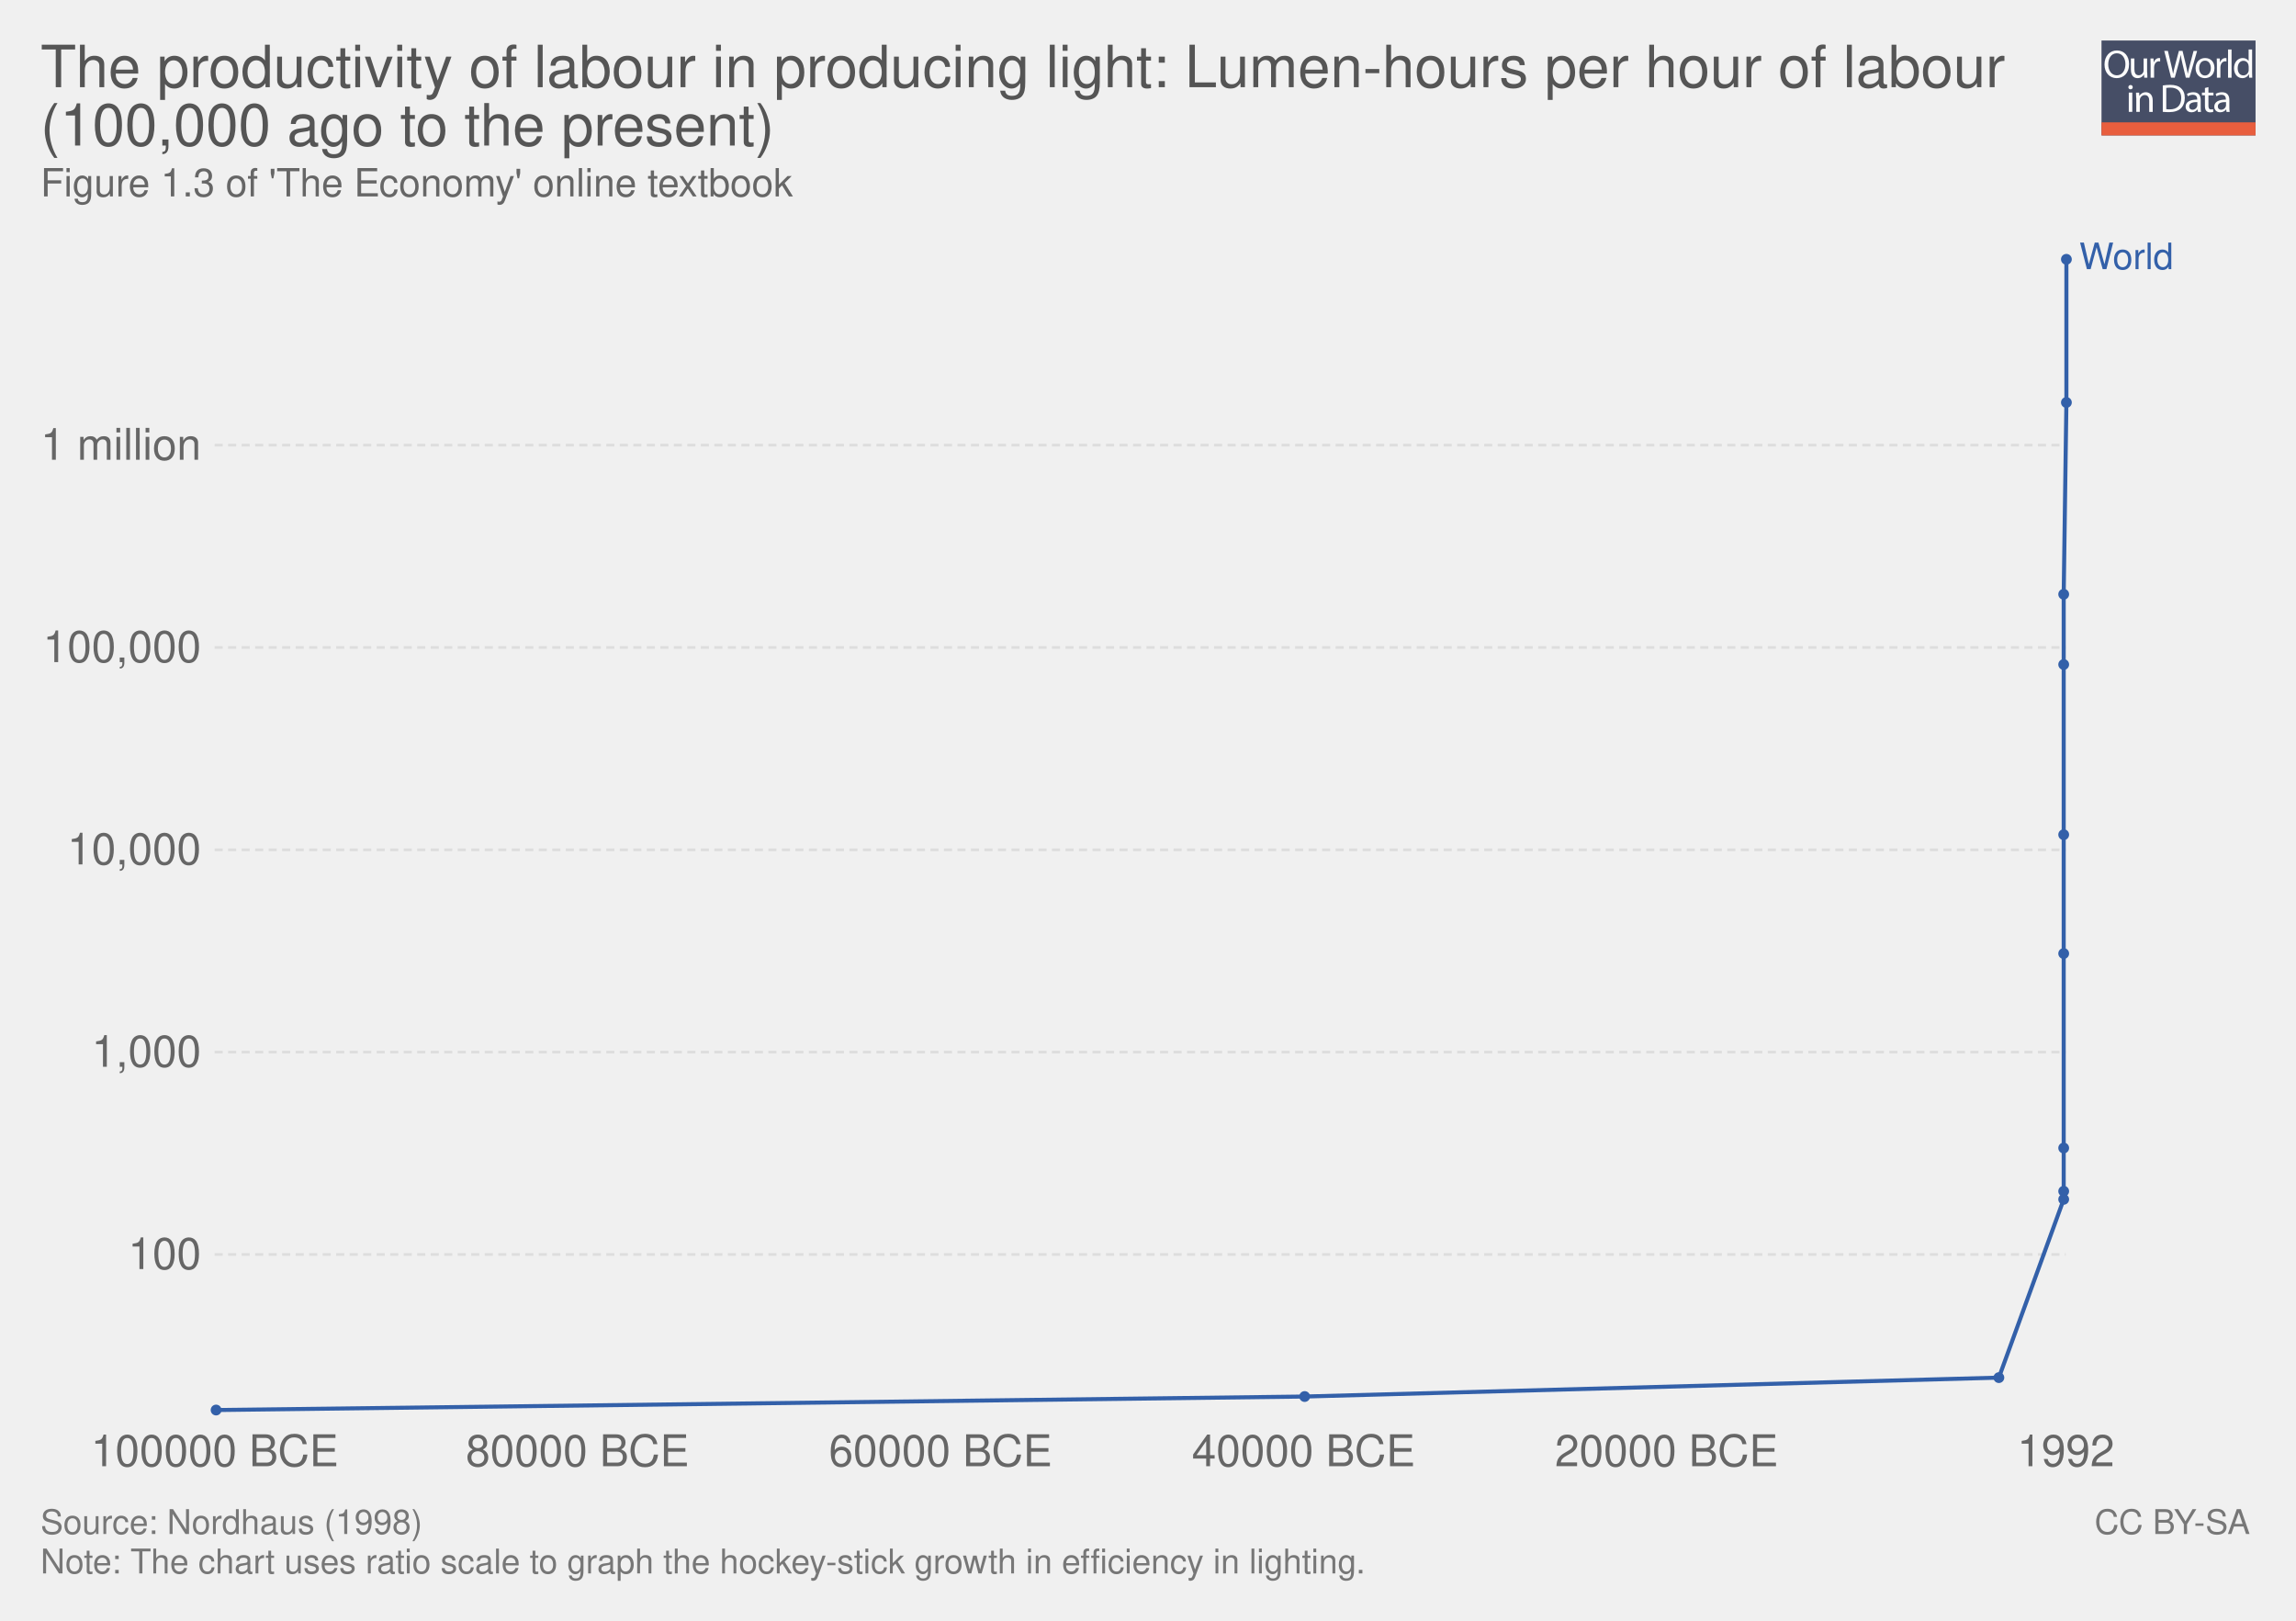
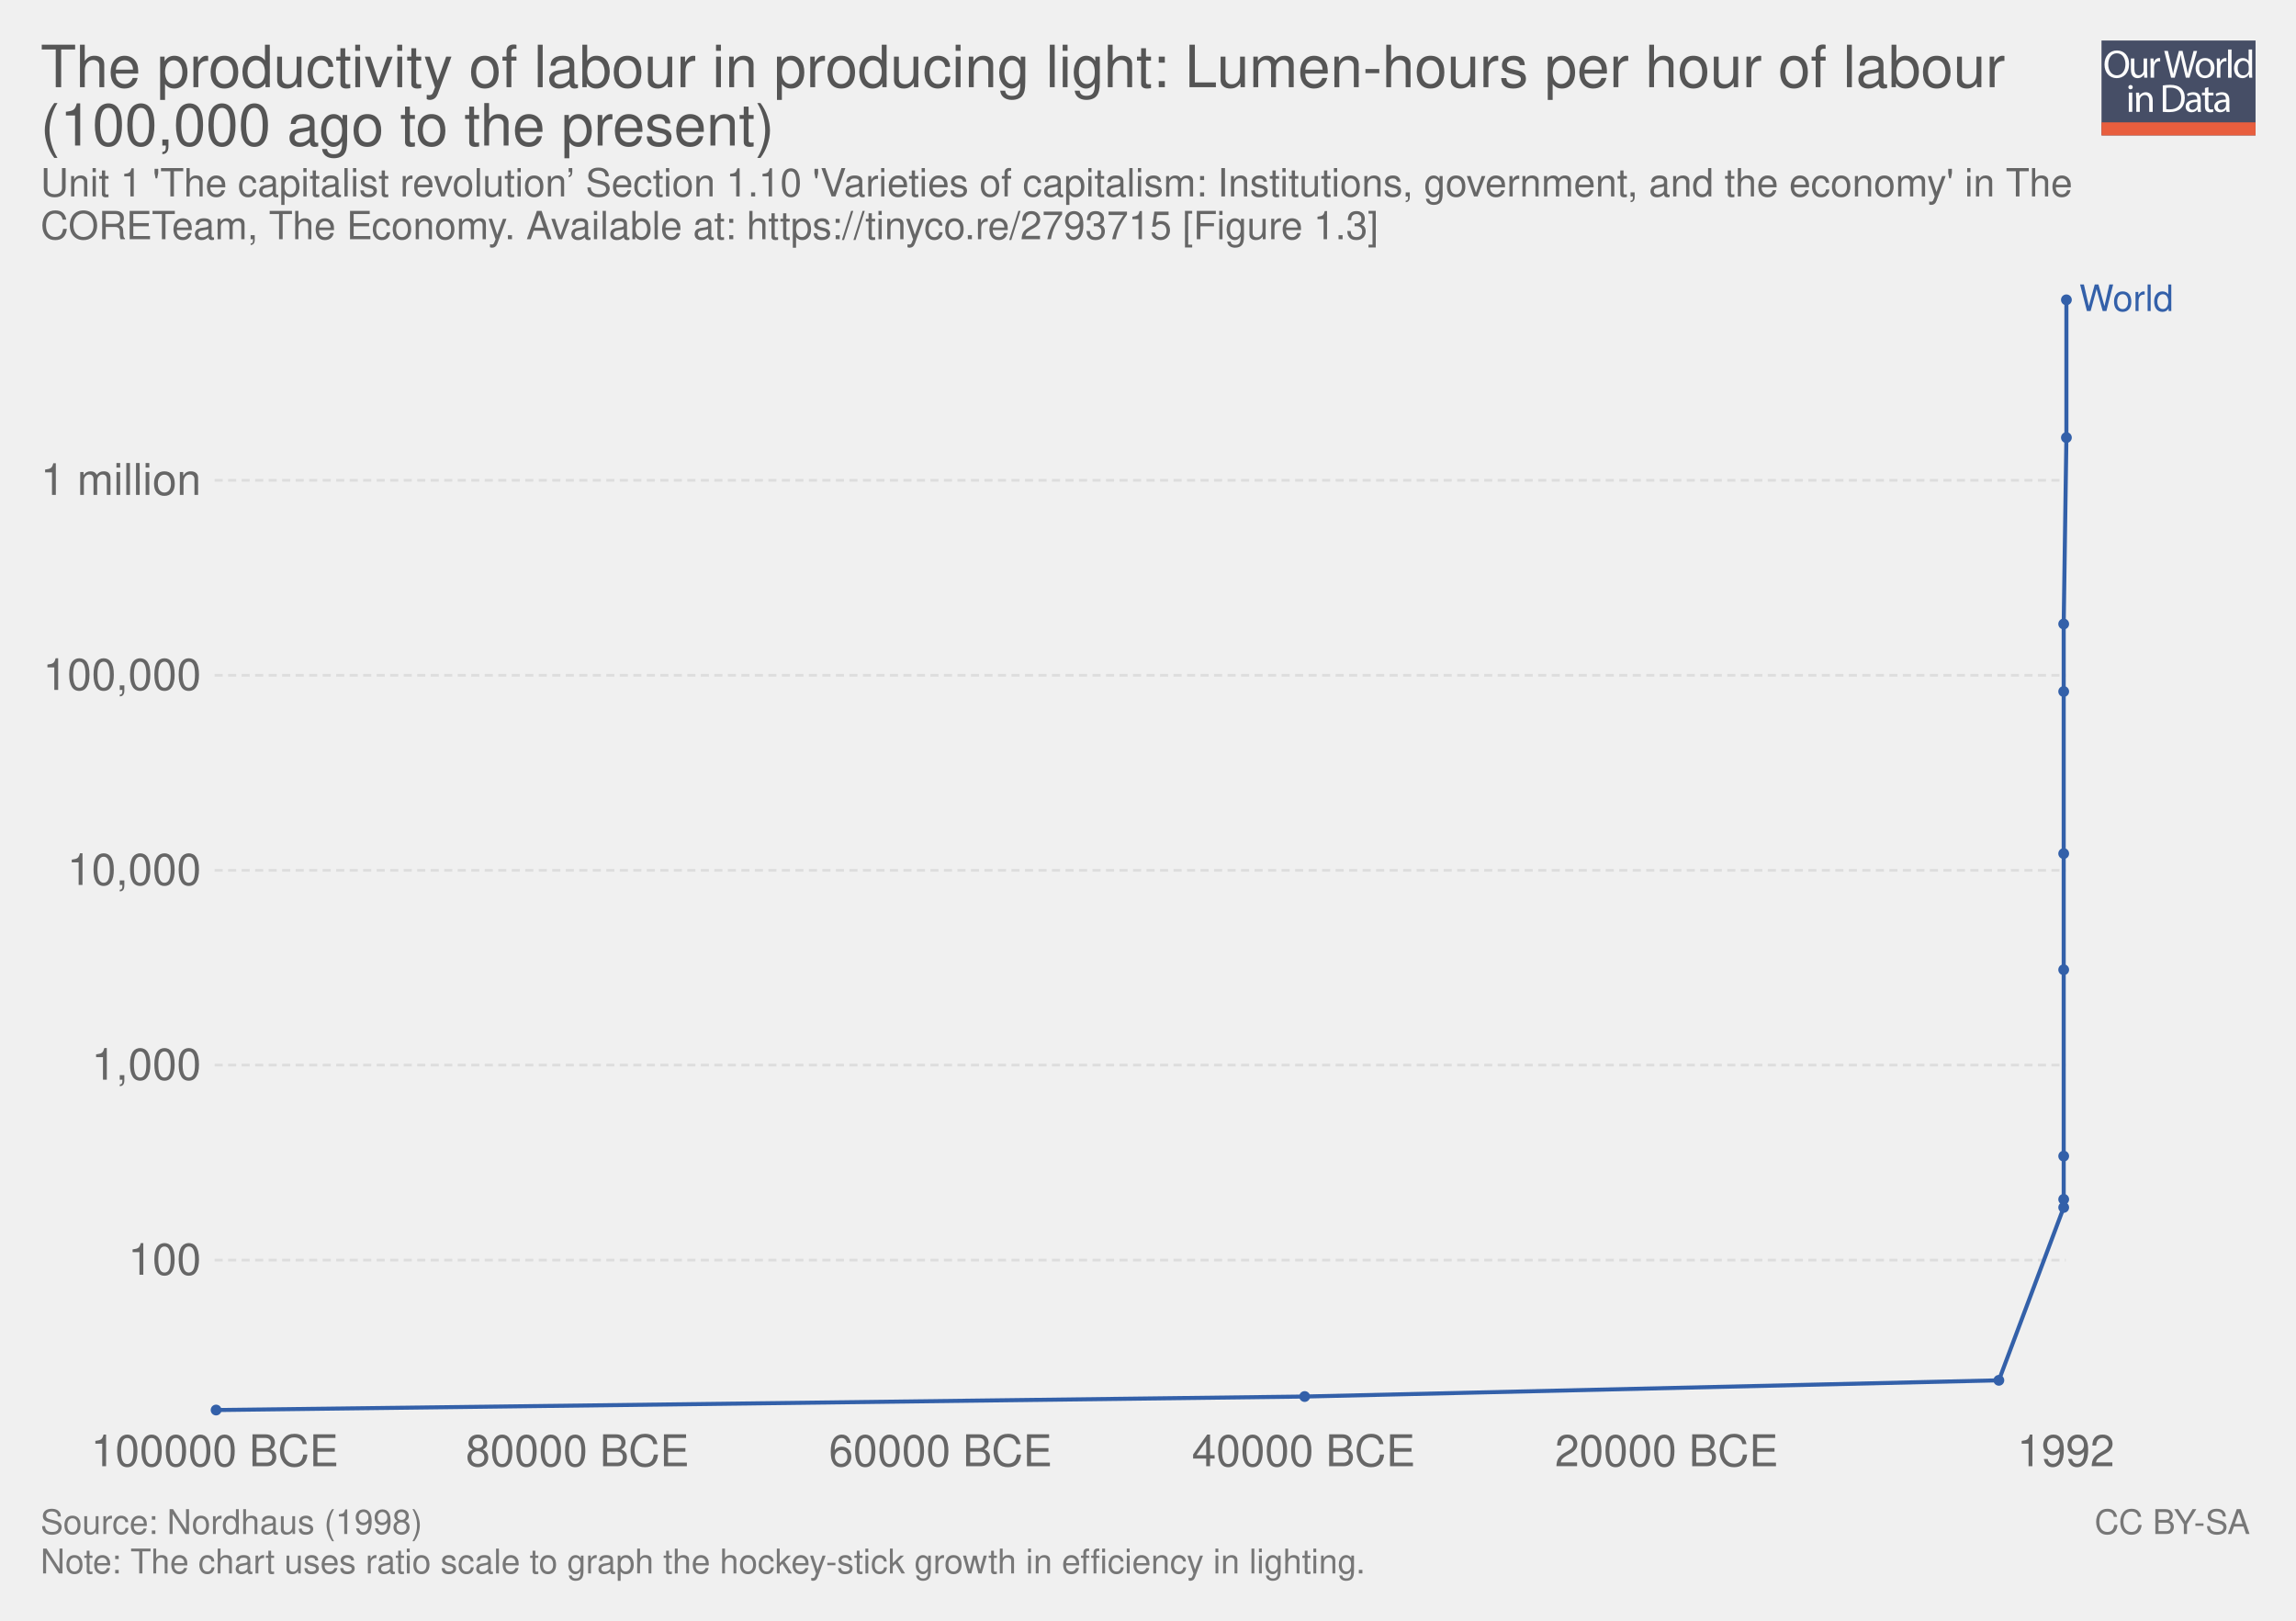
<svg xmlns="http://www.w3.org/2000/svg" xmlns:xlink="http://www.w3.org/1999/xlink" version="1.1" style="font-family: 'Helvetica Neue', Helvetica, Arial, sans-serif; font-size: 18px; background-color: white; text-rendering: optimizeLegibility; -webkit-font-smoothing: antialiased;" width="850" height="600">
  <g class="ChartTab">
    <g class="HeaderView">
      <g opacity="0.8" transform="translate(778, 15) scale(0.27)">
        <a xlink:href="https://ourworldindata.org" target="_blank">
          <g>
            <rect x="0" y="0" fill="#1B2543" width="211.2" height="130.1" />
            <rect x="0" y="112.2" fill="#E63912" width="211.2" height="17.9" />
            <g>
              <rect x="1.2" y="12.3" fill="none" width="210.2" height="99.2" />
              <path fill="#FFFFFF" d="M37.8,32.2c0,12.7-7.7,19.4-17.1,19.4c-9.7,0-16.6-7.5-16.6-18.7c0-11.7,7.3-19.3,17.1-19.3 C31.3,13.7,37.8,21.3,37.8,32.2z M9.2,32.8c0,7.9,4.3,14.9,11.8,14.9c7.5,0,11.8-6.9,11.8-15.3c0-7.3-3.8-14.9-11.8-14.9 C13.1,17.5,9.2,24.8,9.2,32.8z" />
              <path fill="#FFFFFF" d="M62.7,43.8c0,2.7,0.1,5.1,0.2,7.2h-4.3l-0.3-4.3h-0.1c-1.3,2.1-4,4.9-8.8,4.9c-4.2,0-9.1-2.3-9.1-11.6 V24.6h4.8v14.6c0,5,1.5,8.4,5.9,8.4c3.2,0,5.5-2.2,6.3-4.4c0.3-0.7,0.4-1.6,0.4-2.5V24.6h4.8V43.8z" />
              <path fill="#FFFFFF" d="M67.3,32.8c0-3.1-0.1-5.8-0.2-8.2h4.2l0.2,5.2h0.2c1.2-3.5,4.1-5.8,7.3-5.8c0.5,0,0.9,0.1,1.4,0.2v4.5 c-0.5-0.1-1-0.2-1.6-0.2c-3.4,0-5.8,2.6-6.5,6.2c-0.1,0.7-0.2,1.4-0.2,2.2V51h-4.8V32.8z" />
              <path fill="#FFFFFF" d="M95.4,51l-9.4-36.8h5l4.4,18.6c1.1,4.6,2.1,9.2,2.7,12.7h0.1c0.6-3.7,1.8-8,3-12.8l4.9-18.5h5l4.5,18.7 c1,4.4,2,8.7,2.6,12.6h0.1c0.8-4,1.8-8.1,3-12.7l4.9-18.5h4.9L120.6,51h-5L111,31.9c-1.1-4.7-1.9-8.3-2.4-12h-0.1 c-0.7,3.7-1.5,7.3-2.8,12L100.4,51H95.4z" />
              <path fill="#FFFFFF" d="M154.9,37.6c0,9.8-6.8,14-13.2,14c-7.2,0-12.7-5.2-12.7-13.6c0-8.8,5.8-14,13.1-14 C149.8,24,154.9,29.5,154.9,37.6z M133.9,37.9c0,5.8,3.3,10.1,8,10.1c4.6,0,8-4.3,8-10.3c0-4.5-2.2-10.1-7.9-10.1 C136.3,27.6,133.9,32.8,133.9,37.9z" />
              <path fill="#FFFFFF" d="M158.2,32.8c0-3.1-0.1-5.8-0.2-8.2h4.2l0.2,5.2h0.2c1.2-3.5,4.1-5.8,7.3-5.8c0.5,0,0.9,0.1,1.4,0.2v4.5 c-0.5-0.1-1-0.2-1.6-0.2c-3.4,0-5.8,2.6-6.5,6.2c-0.1,0.7-0.2,1.4-0.2,2.2V51h-4.8V32.8z" />
              <path fill="#FFFFFF" d="M173.5,12.3h4.8V51h-4.8V12.3z" />
              <path fill="#FFFFFF" d="M206.5,12.3v31.9c0,2.3,0.1,5,0.2,6.8h-4.3l-0.2-4.6H202c-1.5,2.9-4.7,5.2-9,5.2 c-6.4,0-11.3-5.4-11.3-13.4c-0.1-8.8,5.4-14.2,11.9-14.2c4,0,6.8,1.9,8,4h0.1V12.3H206.5z M201.7,35.4c0-0.6-0.1-1.4-0.2-2 c-0.7-3.1-3.3-5.6-6.9-5.6c-5,0-7.9,4.4-7.9,10.2c0,5.3,2.6,9.8,7.8,9.8c3.2,0,6.2-2.1,7.1-5.7c0.2-0.7,0.2-1.3,0.2-2.1V35.4z" />
              <path fill="#FFFFFF" d="M42.8,64c0.1,1.6-1.1,2.9-3.1,2.9c-1.7,0-2.9-1.3-2.9-2.9c0-1.7,1.3-3,3-3C41.7,61,42.8,62.3,42.8,64z M37.4,97.8V71.4h4.8v26.4H37.4z" />
              <path fill="#FFFFFF" d="M47.5,78.6c0-2.7-0.1-5-0.2-7.1h4.3l0.3,4.4h0.1c1.3-2.5,4.4-5,8.8-5c3.7,0,9.4,2.2,9.4,11.2v15.8h-4.8 V82.6c0-4.3-1.6-7.8-6.1-7.8c-3.2,0-5.6,2.2-6.5,4.9c-0.2,0.6-0.3,1.4-0.3,2.2v15.9h-4.8V78.6z" />
              <path fill="#FFFFFF" d="M84,61.6c2.9-0.4,6.3-0.8,10.1-0.8c6.8,0,11.7,1.6,14.9,4.6c3.3,3,5.2,7.3,5.2,13.2c0,6-1.9,10.9-5.3,14.3 c-3.4,3.4-9.1,5.3-16.3,5.3c-3.4,0-6.2-0.2-8.6-0.4V61.6z M88.8,94.1c1.2,0.2,3,0.3,4.8,0.3c10.2,0,15.7-5.7,15.7-15.6 c0.1-8.7-4.9-14.2-14.9-14.2c-2.5,0-4.3,0.2-5.6,0.5V94.1z" />
              <path fill="#FFFFFF" d="M132.1,97.8l-0.4-3.3h-0.2c-1.5,2.1-4.3,3.9-8.1,3.9c-5.4,0-8.1-3.8-8.1-7.6c0-6.4,5.7-9.9,15.9-9.8v-0.5 c0-2.2-0.6-6.1-6-6.1c-2.5,0-5,0.8-6.9,2l-1.1-3.2c2.2-1.4,5.4-2.3,8.7-2.3c8.1,0,10.1,5.5,10.1,10.8v9.9c0,2.3,0.1,4.5,0.4,6.3 H132.1z M131.4,84.4c-5.3-0.1-11.2,0.8-11.2,5.9c0,3.1,2.1,4.6,4.5,4.6c3.4,0,5.6-2.2,6.4-4.4c0.2-0.5,0.3-1,0.3-1.5V84.4z" />
              <path fill="#FFFFFF" d="M146.6,63.9v7.6h6.9v3.7h-6.9v14.2c0,3.3,0.9,5.1,3.6,5.1c1.3,0,2.2-0.2,2.8-0.3l0.2,3.6 c-0.9,0.4-2.4,0.7-4.3,0.7c-2.2,0-4-0.7-5.2-2c-1.4-1.4-1.9-3.8-1.9-6.9V75.1h-4.1v-3.7h4.1v-6.3L146.6,63.9z" />
              <path fill="#FFFFFF" d="M171.4,97.8l-0.4-3.3h-0.2c-1.5,2.1-4.3,3.9-8.1,3.9c-5.4,0-8.1-3.8-8.1-7.6c0-6.4,5.7-9.9,15.9-9.8v-0.5 c0-2.2-0.6-6.1-6-6.1c-2.5,0-5,0.8-6.9,2l-1.1-3.2c2.2-1.4,5.4-2.3,8.7-2.3c8.1,0,10.1,5.5,10.1,10.8v9.9c0,2.3,0.1,4.5,0.4,6.3 H171.4z M170.7,84.4c-5.3-0.1-11.2,0.8-11.2,5.9c0,3.1,2.1,4.6,4.5,4.6c3.4,0,5.6-2.2,6.4-4.4c0.2-0.5,0.3-1,0.3-1.5V84.4z" />
            </g>
          </g>
        </a>
      </g>
      <a href="https://ourworldindata.org/grapher/the-productivity-of-labour-in-producing-light-lumen-hours-per-hour-of-labour-100000-ago-to-the-present" target="_blank">
        <text font-size="21.60" x="15.0" y="32.3" fill="#555">
          <tspan x="15" y="32.28">The productivity of labour in producing light: Lumen-hours per hour of labour</tspan>
          <tspan x="15" y="53.88">(100,000 ago to the present)</tspan>
        </text>
      </a>
      <text font-size="14.40" x="15.0" y="72.7" fill="#666">
-         <tspan x="15" y="72.72">Figure 1.3 of 'The Economy' online textbook</tspan>
+         <tspan x="15" y="72.72">Unit 1 'The capitalist revolution’ Section 1.10 'Varieties of capitalism: Institutions, government, and the economy' in The</tspan>
+         <tspan x="15" y="88.56">CORETeam, The Economy. Available at: https://tinyco.re/2793715 [Figure 1.3]</tspan>
      </text>
    </g>
    <g class="LineChart">
      <defs>
        <clipPath id="boundsClip-1">
-           <rect x="69.454" y="0" width="830" height="894.4" />
+           <rect x="69.454" y="0" width="830" height="863.4" />
        </clipPath>
      </defs>
      <g class="AxisBoxView">
        <g class="HorizontalAxis">
          <text x="79.5" y="542.8" fill="#666" text-anchor="middle" font-size="16.2">100000 BCE</text>
          <text x="213.8" y="542.8" fill="#666" text-anchor="middle" font-size="16.2">80000 BCE</text>
          <text x="348.2" y="542.8" fill="#666" text-anchor="middle" font-size="16.2">60000 BCE</text>
          <text x="482.6" y="542.8" fill="#666" text-anchor="middle" font-size="16.2">40000 BCE</text>
          <text x="617" y="542.8" fill="#666" text-anchor="middle" font-size="16.2">20000 BCE</text>
          <text x="764.8" y="542.8" fill="#666" text-anchor="middle" font-size="16.2">1992</text>
        </g>
        <g class="VerticalAxis">
-           <text x="74.45" y="464.4" fill="#666" dominant-baseline="middle" text-anchor="end" font-size="16.2">100</text>
-           <text x="74.45" y="389.5" fill="#666" dominant-baseline="middle" text-anchor="end" font-size="16.2">1,000</text>
-           <text x="74.45" y="314.6" fill="#666" dominant-baseline="middle" text-anchor="end" font-size="16.2">10,000</text>
-           <text x="74.45" y="239.7" fill="#666" dominant-baseline="middle" text-anchor="end" font-size="16.2">100,000</text>
-           <text x="74.45" y="164.8" fill="#666" dominant-baseline="middle" text-anchor="end" font-size="16.2">1 million</text>
+           <text x="74.45" y="466.5" fill="#666" dominant-baseline="middle" text-anchor="end" font-size="16.2">100</text>
+           <text x="74.45" y="394.3" fill="#666" dominant-baseline="middle" text-anchor="end" font-size="16.2">1,000</text>
+           <text x="74.45" y="322.2" fill="#666" dominant-baseline="middle" text-anchor="end" font-size="16.2">10,000</text>
+           <text x="74.45" y="250" fill="#666" dominant-baseline="middle" text-anchor="end" font-size="16.2">100,000</text>
+           <text x="74.45" y="177.8" fill="#666" dominant-baseline="middle" text-anchor="end" font-size="16.2">1 million</text>
        </g>
        <g class="AxisGridLines">
-           <line x1="79.45" y1="464.4" x2="764.76" y2="464.4" stroke="#ddd" stroke-dasharray="3,2" />
-           <line x1="79.45" y1="389.5" x2="764.76" y2="389.5" stroke="#ddd" stroke-dasharray="3,2" />
-           <line x1="79.45" y1="314.6" x2="764.76" y2="314.6" stroke="#ddd" stroke-dasharray="3,2" />
-           <line x1="79.45" y1="239.7" x2="764.76" y2="239.7" stroke="#ddd" stroke-dasharray="3,2" />
-           <line x1="79.45" y1="164.8" x2="764.76" y2="164.8" stroke="#ddd" stroke-dasharray="3,2" />
+           <line x1="79.45" y1="466.5" x2="764.76" y2="466.5" stroke="#ddd" stroke-dasharray="3,2" />
+           <line x1="79.45" y1="394.3" x2="764.76" y2="394.3" stroke="#ddd" stroke-dasharray="3,2" />
+           <line x1="79.45" y1="322.2" x2="764.76" y2="322.2" stroke="#ddd" stroke-dasharray="3,2" />
+           <line x1="79.45" y1="250" x2="764.76" y2="250" stroke="#ddd" stroke-dasharray="3,2" />
+           <line x1="79.45" y1="177.8" x2="764.76" y2="177.8" stroke="#ddd" stroke-dasharray="3,2" />
        </g>
      </g>
      <g clip-path="url(#boundsClip-1)">
        <g class="HeightedLegend clickable">
          <g class="legendMark">
-             <rect x="764.765" y="88.85" width="70.235" height="13.5" fill="#fff" opacity="0" />
-             <text font-size="13.50" x="769.8" y="99.6" fill="#3360a9">
-               <tspan x="769.765" y="99.65">World</tspan>
+             <rect x="764.765" y="104.35" width="70.235" height="13.5" fill="#fff" opacity="0" />
+             <text font-size="13.50" x="769.8" y="115.1" fill="#3360a9">
+               <tspan x="769.765" y="115.15">World</tspan>
            </text>
          </g>
        </g>
        <g class="Lines">
-           <rect x="79" y="96" width="685" height="426" fill="rgba(255,255,255,0)" opacity="0" />
+           <rect x="79" y="111" width="685" height="411" fill="rgba(255,255,255,0)" opacity="0" />
          <g class="key-World_0">
-             <path stroke="#3360a9" stroke-linecap="round" d="M80 522L483 517L740 510L764 444L764 441L764 425L764 353L764 309L764 246L764 220L765 149L765 96" fill="none" stroke-width="1.5" />
+             <path stroke="#3360a9" stroke-linecap="round" d="M80 522L483 517L740 511L764 447L764 444L764 428L764 359L764 316L764 256L764 231L765 162L765 111" fill="none" stroke-width="1.5" />
            <g fill="#3360a9">
              <circle cx="80" cy="522" r="2" />
              <circle cx="483" cy="517" r="2" />
-               <circle cx="740" cy="510" r="2" />
+               <circle cx="740" cy="511" r="2" />
+               <circle cx="764" cy="447" r="2" />
              <circle cx="764" cy="444" r="2" />
-               <circle cx="764" cy="441" r="2" />
-               <circle cx="764" cy="425" r="2" />
-               <circle cx="764" cy="353" r="2" />
-               <circle cx="764" cy="309" r="2" />
-               <circle cx="764" cy="246" r="2" />
-               <circle cx="764" cy="220" r="2" />
-               <circle cx="765" cy="149" r="2" />
-               <circle cx="765" cy="96" r="2" />
+               <circle cx="764" cy="428" r="2" />
+               <circle cx="764" cy="359" r="2" />
+               <circle cx="764" cy="316" r="2" />
+               <circle cx="764" cy="256" r="2" />
+               <circle cx="764" cy="231" r="2" />
+               <circle cx="765" cy="162" r="2" />
+               <circle cx="765" cy="111" r="2" />
            </g>
          </g>
        </g>
      </g>
    </g>
    <g style="fill: #777;" class="SourcesFooter">
      <g style="fill: #777;" class="clickable">
        <text font-size="12.60" x="15.0" y="567.9">
          <tspan x="15" y="567.88">Source: Nordhaus (1998)</tspan>
        </text>
      </g>
      <text font-size="12.60" x="15.0" y="582.5">
        <tspan x="15" y="582.48">Note: The chart uses ratio scale to graph the hockey-stick growth in efficiency in lighting.</tspan>
      </text>
      <text font-size="12.60" x="775.4" y="567.9">
        <tspan x="775.402" y="567.88">
          <a style="fill: #777;" class="cclogo" href="http://creativecommons.org/licenses/by-sa/4.0/deed.en_US" target="_blank">CC BY-SA</a>
        </tspan>
      </text>
    </g>
  </g>
</svg>
